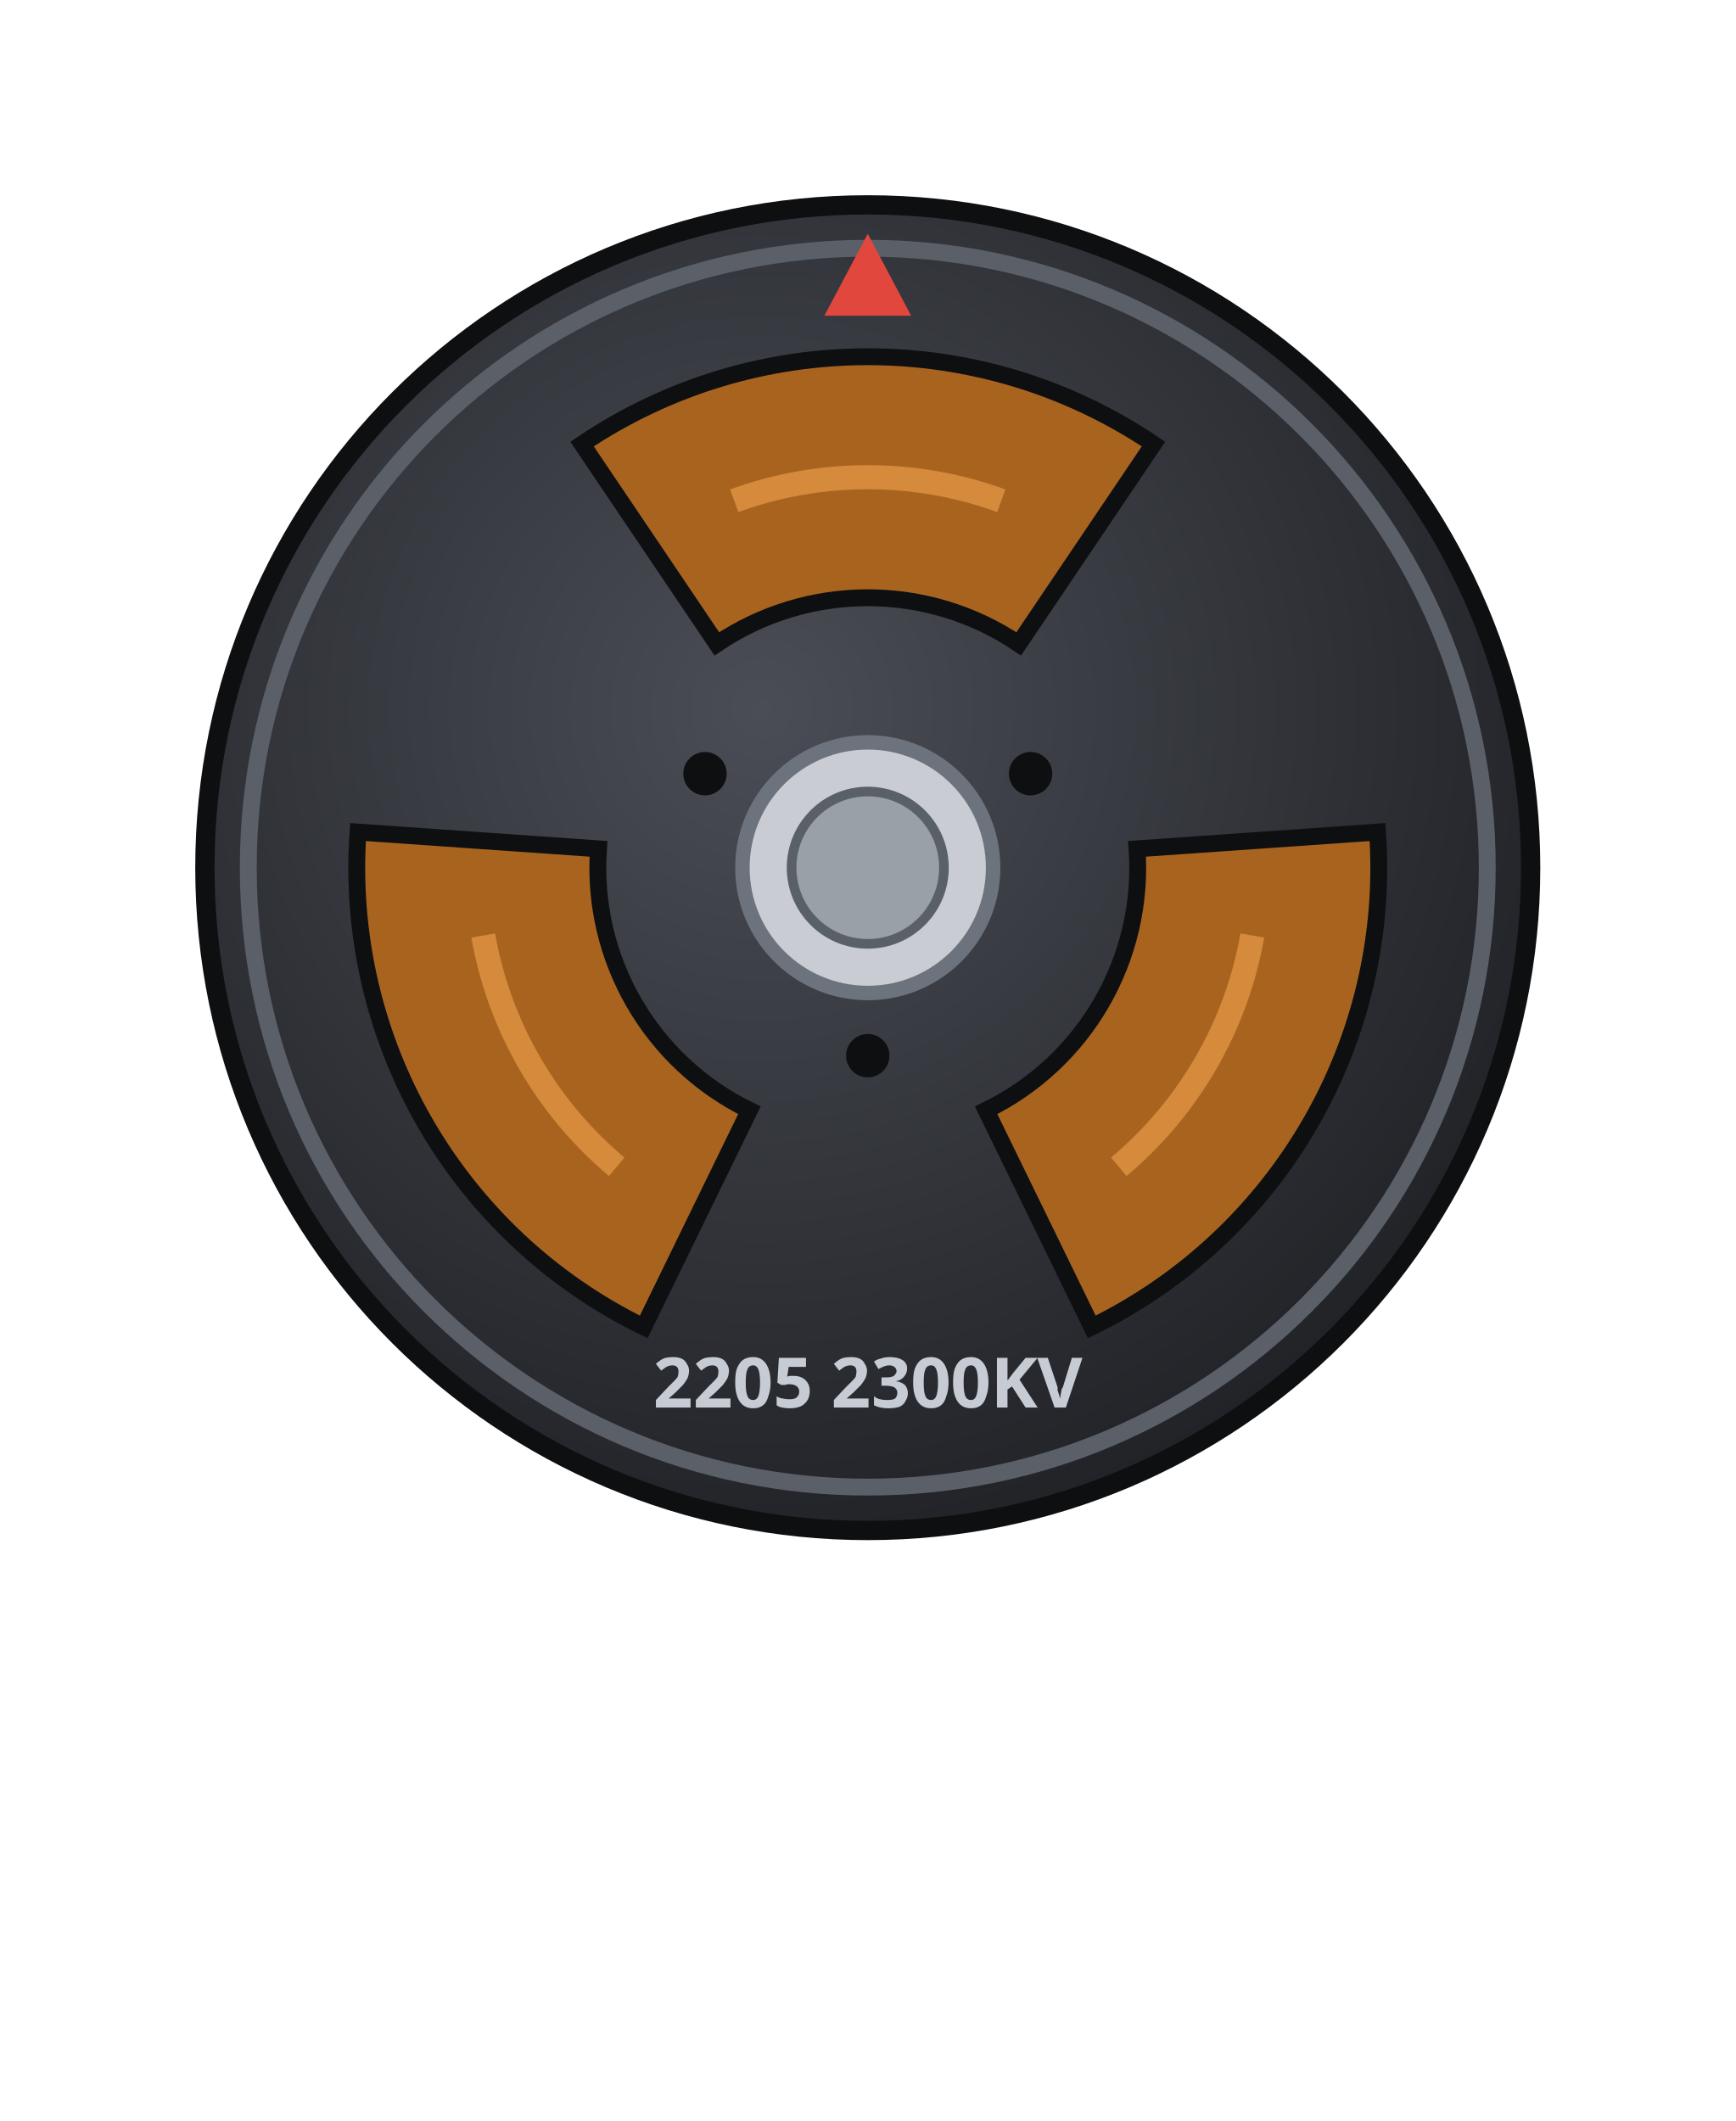
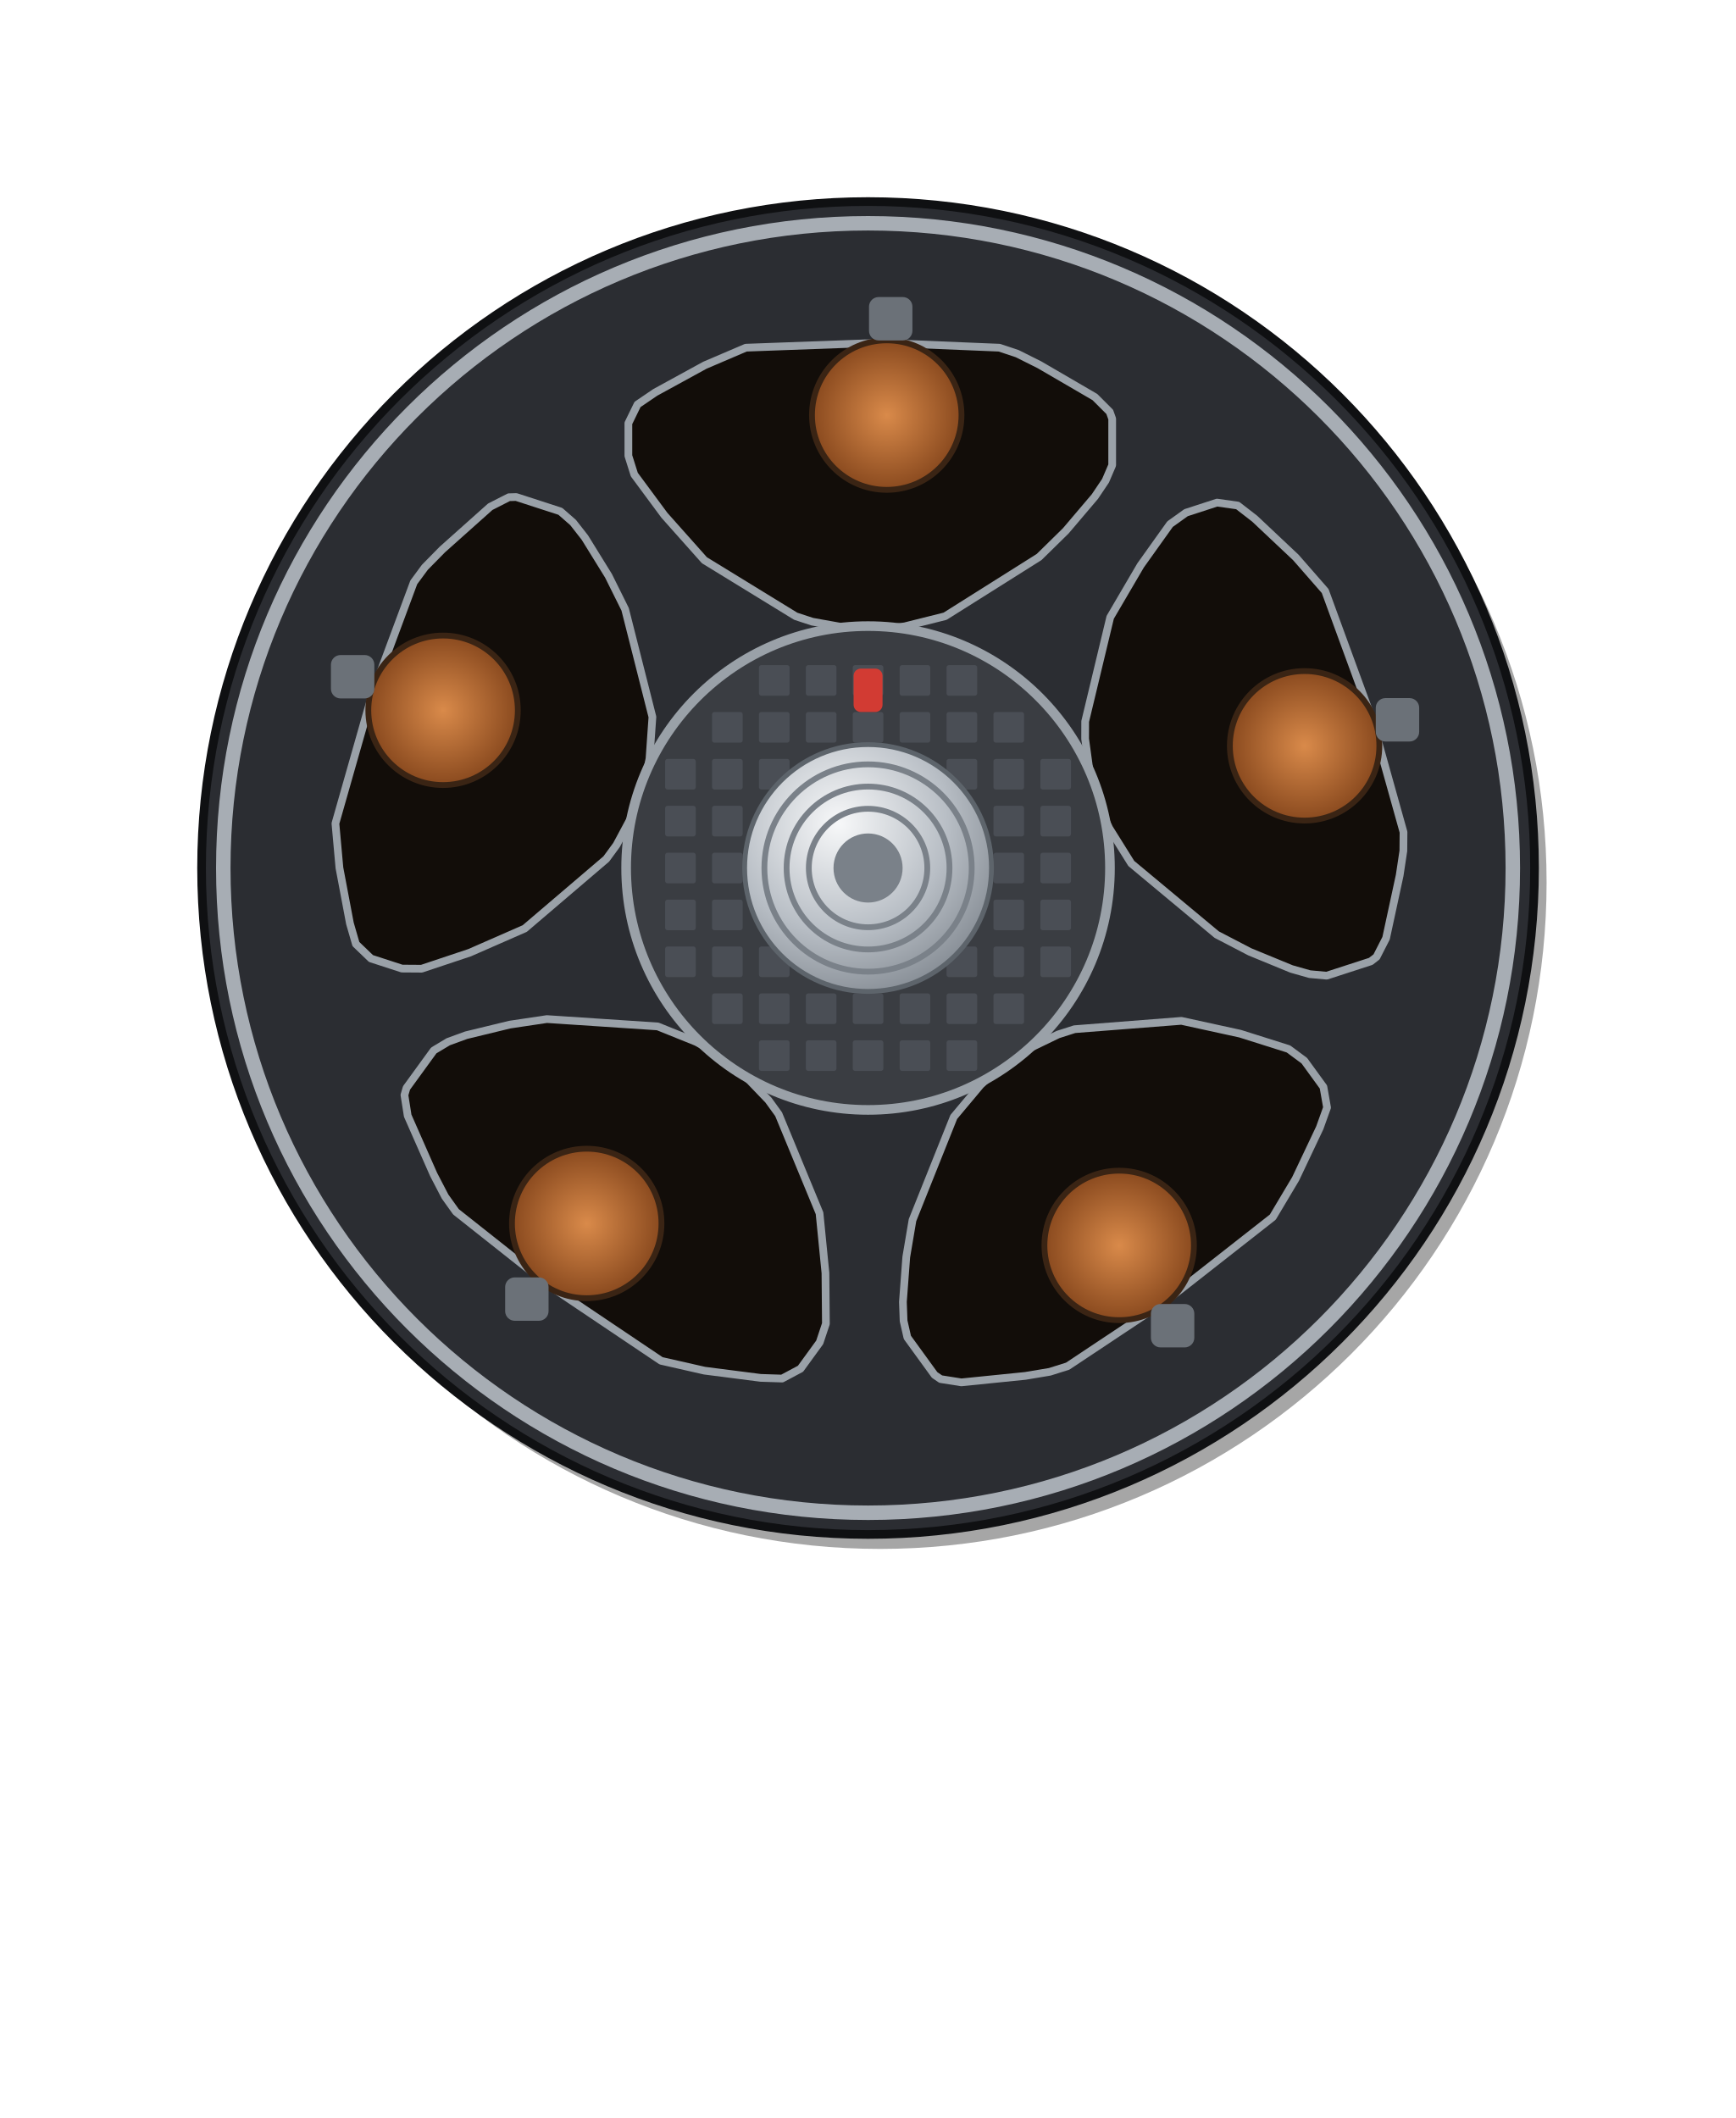
- <svg xmlns="http://www.w3.org/2000/svg" version="1.1" width="36.0mm" height="44.0mm" viewBox="0 0 36.0 44.0">
+ <svg xmlns="http://www.w3.org/2000/svg" version="1.1" width="136px" height="166px" viewBox="0 0 136 166">
  <defs>
-     <radialGradient id="sinoBL" cx="0.42" cy="0.38" r="0.7">
-       <stop offset="0" stop-color="#4a4d55" />
-       <stop offset="1" stop-color="#1d1f23" />
+     <linearGradient id="luz" x1="0" y1="0" x2="0" y2="1">
+       <stop offset="0" stop-color="#ffffff" stop-opacity="0.16" />
+       <stop offset="0.45" stop-color="#ffffff" stop-opacity="0" />
+       <stop offset="1" stop-color="#000000" stop-opacity="0.22" />
+     </linearGradient>
+     <linearGradient id="metal" x1="0" y1="0" x2="0" y2="1">
+       <stop offset="0" stop-color="#f4f6f8" />
+       <stop offset="0.5" stop-color="#b9bfc6" />
+       <stop offset="1" stop-color="#868d95" />
+     </linearGradient>
+     <linearGradient id="metal-h" x1="0" y1="0" x2="1" y2="0">
+       <stop offset="0" stop-color="#8a9199" />
+       <stop offset="0.35" stop-color="#eef1f4" />
+       <stop offset="0.7" stop-color="#b3b9c0" />
+       <stop offset="1" stop-color="#7c838b" />
+     </linearGradient>
+     <radialGradient id="lata" cx="0.4" cy="0.38" r="0.66">
+       <stop offset="0" stop-color="#f6f8fa" />
+       <stop offset="0.6" stop-color="#c3c9cf" />
+       <stop offset="1" stop-color="#8c939b" />
    </radialGradient>
+     <linearGradient id="plastico" x1="0" y1="0" x2="0" y2="1">
+       <stop offset="0" stop-color="#3a3c40" />
+       <stop offset="1" stop-color="#16171a" />
+     </linearGradient>
+     <linearGradient id="ouro" x1="0" y1="0" x2="0" y2="1">
+       <stop offset="0" stop-color="#f4dc8c" />
+       <stop offset="1" stop-color="#b88a2c" />
+     </linearGradient>
+     <linearGradient id="blindagem" x1="0" y1="0" x2="1" y2="1">
+       <stop offset="0" stop-color="#eef1f3" />
+       <stop offset="0.45" stop-color="#c8cdd2" />
+       <stop offset="1" stop-color="#9aa1a8" />
+     </linearGradient>
+     <radialGradient id="cupula" cx="0.36" cy="0.3" r="0.78">
+       <stop offset="0" stop-color="#ffffff" stop-opacity="0.6" />
+       <stop offset="0.32" stop-color="#ffffff" stop-opacity="0.1" />
+       <stop offset="1" stop-color="#000000" stop-opacity="0.32" />
+     </radialGradient>
+     <linearGradient id="ceramica" x1="0" y1="0" x2="0" y2="1">
+       <stop offset="0" stop-color="#f4f1e8" />
+       <stop offset="1" stop-color="#cfc9b8" />
+     </linearGradient>
+     <radialGradient id="lata-topo" cx="0.4" cy="0.35" r="0.75">
+       <stop offset="0" stop-color="#f1f3f5" />
+       <stop offset="0.6" stop-color="#c3c8ce" />
+       <stop offset="1" stop-color="#8a9097" />
+     </radialGradient>
+     <radialGradient id="aluminio" cx="0.35" cy="0.3" r="0.9">
+       <stop offset="0" stop-color="#eef0f2" />
+       <stop offset="0.55" stop-color="#cdd1d5" />
+       <stop offset="1" stop-color="#9ca2a8" />
+     </radialGradient>
+     <radialGradient id="zinco" cx="0.38" cy="0.32" r="0.8">
+       <stop offset="0" stop-color="#eef0d2" />
+       <stop offset="0.55" stop-color="#bfc08e" />
+       <stop offset="1" stop-color="#7d7f55" />
+     </radialGradient>
+     <radialGradient id="dourado" cx="0.38" cy="0.32" r="0.85">
+       <stop offset="0" stop-color="#ffe7a0" />
+       <stop offset="0.5" stop-color="#e6b04a" />
+       <stop offset="1" stop-color="#a8701c" />
+     </radialGradient>
+     <radialGradient id="latao" cx="0.38" cy="0.32" r="0.8">
+       <stop offset="0" stop-color="#fbe9a8" />
+       <stop offset="0.55" stop-color="#d4ab52" />
+       <stop offset="1" stop-color="#93702a" />
+     </radialGradient>
+     <radialGradient id="aco" cx="0.38" cy="0.32" r="0.8">
+       <stop offset="0" stop-color="#f7f8f9" />
+       <stop offset="0.55" stop-color="#b8bec5" />
+       <stop offset="1" stop-color="#7a8189" />
+     </radialGradient>
+     <radialGradient id="cobre-bob" cx="0.5" cy="0.5" r="0.6">
+       <stop offset="0" stop-color="#d98a4a" />
+       <stop offset="1" stop-color="#7a3d16" />
+     </radialGradient>
+     <radialGradient id="cupula" cx="0.36" cy="0.3" r="0.78">
+       <stop offset="0" stop-color="#ffffff" stop-opacity="0.6" />
+       <stop offset="0.32" stop-color="#ffffff" stop-opacity="0.1" />
+       <stop offset="1" stop-color="#000000" stop-opacity="0.32" />
+     </radialGradient>
+     <linearGradient id="lata-lado" x1="0" y1="0" x2="0" y2="1">
+       <stop offset="0" stop-color="#8e959c" />
+       <stop offset="0.25" stop-color="#eef1f4" />
+       <stop offset="0.6" stop-color="#c2c8ce" />
+       <stop offset="1" stop-color="#727980" />
+     </linearGradient>
+     <linearGradient id="amarelo-tt" x1="0" y1="0" x2="0" y2="1">
+       <stop offset="0" stop-color="#ffe066" />
+       <stop offset="0.5" stop-color="#f6c72c" />
+       <stop offset="1" stop-color="#d9a514" />
+     </linearGradient>
  </defs>
-   <circle cx="18.0" cy="18.0" r="13.75" fill="url(#sinoBL)" stroke="#0e0f11" stroke-width="0.4" />
-   <circle cx="18.0" cy="18.0" r="12.85" fill="none" stroke="#5b5f68" stroke-width="0.35" />
-   <path d="M12.073 9.212 A10.6 10.6 0 0 1 23.927 9.212 L21.131 13.357 A5.6 5.6 0 0 0 14.869 13.357 Z" fill="#a8641f" stroke="#0e0f11" stroke-width="0.35" />
-   <path d="M15.230 10.388 A8.1 8.1 0 0 1 20.770 10.388" fill="none" stroke="#d58a3c" stroke-width="0.5" />
-   <path d="M28.574 17.261 A10.6 10.6 0 0 1 22.647 27.527 L20.455 23.033 A5.6 5.6 0 0 0 23.586 17.609 Z" fill="#a8641f" stroke="#0e0f11" stroke-width="0.35" />
-   <path d="M25.977 19.407 A8.1 8.1 0 0 1 23.207 24.205" fill="none" stroke="#d58a3c" stroke-width="0.5" />
-   <path d="M13.353 27.527 A10.6 10.6 0 0 1 7.426 17.261 L12.414 17.609 A5.6 5.6 0 0 0 15.545 23.033 Z" fill="#a8641f" stroke="#0e0f11" stroke-width="0.35" />
-   <path d="M12.793 24.205 A8.1 8.1 0 0 1 10.023 19.407" fill="none" stroke="#d58a3c" stroke-width="0.5" />
-   <circle cx="21.377" cy="16.050" r="0.45" fill="#0e0f11" />
-   <circle cx="18.000" cy="21.900" r="0.45" fill="#0e0f11" />
-   <circle cx="14.623" cy="16.050" r="0.45" fill="#0e0f11" />
-   <path d="M18.00 4.85 l-0.9 1.7 h1.8 Z" fill="#e2473d" />
-   <text x="18.00" y="29.20" fill="#c7ccd4" font-size="1.45px" text-anchor="middle" font-family="Verdana" font-weight="bold">2205 2300KV</text>
-   <circle cx="18.0" cy="18.0" r="2.6" fill="#c9cdd3" stroke="#6d737c" stroke-width="0.3" />
-   <circle cx="18.0" cy="18.0" r="1.58" fill="#9aa0a8" stroke="#5a6068" stroke-width="0.2" />
+   <circle cx="68.976" cy="69.165" r="52.233" fill="#000000" fill-opacity="0.35" />
+   <circle cx="68.031" cy="68.031" r="52.233" fill="#2b2d32" stroke="#0f1012" stroke-width="0.68" />
+   <circle cx="68.031" cy="68.031" r="50.532" fill="none" stroke="#a7adb4" stroke-width="1.134" />
+   <path stroke-linejoin="round" d="M49.963 31.7 L49.247 33.171 L49.247 35.724 L49.711 37.195 L52.071 40.387 L55.205 43.908 L62.363 48.299 L63.659 48.725 L67.761 49.46 L70.895 49.092 L74.067 48.299 L81.438 43.656 L83.527 41.605 L85.81 38.916 L86.642 37.678 L87.164 36.46 L87.164 32.823 L86.971 32.281 L85.81 31.12 L81.457 28.586 L79.716 27.715 L78.323 27.251 L68.999 26.864 L58.455 27.251 L55.244 28.625 L51.356 30.753 Z" fill="#120d09" stroke="#9aa1a8" stroke-width="0.605" />
+   <circle cx="69.495" cy="32.534" r="5.858" fill="url(#cobre-bob)" />
+   <circle cx="69.495" cy="32.534" r="5.858" fill="none" stroke="#3a2414" stroke-width="0.454" />
+   <rect x="68.106" y="23.281" width="3.402" height="3.402" rx="0.756" fill="#6b7178" />
+   <path stroke-linejoin="round" d="M97 39.621 L95.382 39.392 L92.952 40.182 L91.699 41.079 L89.393 44.31 L87.01 48.38 L85.048 56.544 L85.044 57.906 L85.609 62.034 L86.928 64.901 L88.662 67.676 L95.355 73.251 L97.951 74.601 L101.217 75.944 L102.648 76.35 L103.972 76.47 L107.431 75.348 L107.883 74.996 L108.63 73.533 L109.694 68.612 L109.984 66.685 L109.996 65.219 L107.481 56.231 L103.856 46.322 L101.557 43.691 L98.334 40.654 Z" fill="#120d09" stroke="#9aa1a8" stroke-width="0.605" />
+   <circle cx="102.244" cy="58.454" r="5.858" fill="url(#cobre-bob)" />
+   <circle cx="102.244" cy="58.454" r="5.858" fill="none" stroke="#3a2414" stroke-width="0.454" />
+   <rect x="107.822" y="54.715" width="3.402" height="3.402" rx="0.756" fill="#6b7178" />
+   <path stroke-linejoin="round" d="M104.003 86.804 L103.72 85.195 L102.219 83.129 L100.977 82.212 L97.193 81.016 L92.589 80.01 L84.216 80.664 L82.916 81.082 L79.167 82.897 L76.849 85.036 L74.748 87.543 L71.514 95.63 L71.026 98.52 L70.763 102.037 L70.817 103.527 L71.111 104.819 L73.247 107.763 L73.723 108.088 L75.344 108.344 L80.355 107.837 L82.274 107.516 L83.674 107.075 L91.447 101.906 L99.751 95.394 L101.538 92.395 L103.434 88.391 Z" fill="#120d09" stroke="#9aa1a8" stroke-width="0.605" />
+   <circle cx="87.712" cy="97.61" r="5.858" fill="url(#cobre-bob)" />
+   <circle cx="87.712" cy="97.61" r="5.858" fill="none" stroke="#3a2414" stroke-width="0.454" />
+   <rect x="90.199" y="102.202" width="3.402" height="3.402" rx="0.756" fill="#6b7178" />
+   <path stroke-linejoin="round" d="M61.295 108.046 L62.739 107.276 L64.24 105.21 L64.727 103.747 L64.692 99.778 L64.228 95.088 L61.021 87.327 L60.22 86.22 L57.333 83.214 L54.582 81.67 L51.549 80.447 L42.859 79.871 L39.961 80.304 L36.533 81.136 L35.132 81.647 L33.995 82.328 L31.859 85.268 L31.697 85.822 L31.952 87.443 L33.983 92.051 L34.881 93.78 L35.736 94.976 L43.052 100.768 L51.808 106.653 L55.213 107.427 L59.612 107.992 Z" fill="#120d09" stroke="#9aa1a8" stroke-width="0.605" />
+   <circle cx="45.982" cy="95.889" r="5.858" fill="url(#cobre-bob)" />
+   <circle cx="45.982" cy="95.889" r="5.858" fill="none" stroke="#3a2414" stroke-width="0.454" />
+   <rect x="39.59" y="100.116" width="3.402" height="3.402" rx="0.756" fill="#6b7178" />
+   <path stroke-linejoin="round" d="M27.893 73.99 L29.073 75.124 L31.499 75.913 L33.043 75.924 L36.808 74.667 L41.126 72.775 L47.514 67.323 L48.318 66.225 L50.284 62.549 L50.903 59.458 L51.131 56.192 L48.992 47.75 L47.688 45.126 L45.834 42.128 L44.914 40.952 L43.915 40.077 L40.456 38.955 L39.884 38.971 L38.421 39.717 L34.664 43.072 L33.298 44.461 L32.428 45.641 L29.178 54.389 L26.288 64.538 L26.601 68.016 L27.425 72.373 Z" fill="#120d09" stroke="#9aa1a8" stroke-width="0.605" />
+   <circle cx="34.724" cy="55.67" r="5.858" fill="url(#cobre-bob)" />
+   <circle cx="34.724" cy="55.67" r="5.858" fill="none" stroke="#3a2414" stroke-width="0.454" />
+   <rect x="25.936" y="51.339" width="3.402" height="3.402" rx="0.756" fill="#6b7178" />
+   <circle cx="68.031" cy="68.031" r="18.959" fill="#3a3d42" stroke="#9aa1a8" stroke-width="0.756" />
+   <rect x="52.129" y="59.481" width="2.399" height="2.399" rx="0.189" fill="#4a4e55" />
+   <rect x="52.129" y="63.156" width="2.399" height="2.399" rx="0.189" fill="#4a4e55" />
+   <rect x="52.129" y="66.832" width="2.399" height="2.399" rx="0.189" fill="#4a4e55" />
+   <rect x="52.129" y="70.508" width="2.399" height="2.399" rx="0.189" fill="#4a4e55" />
+   <rect x="52.129" y="74.183" width="2.399" height="2.399" rx="0.189" fill="#4a4e55" />
+   <rect x="55.805" y="55.805" width="2.399" height="2.399" rx="0.189" fill="#4a4e55" />
+   <rect x="55.805" y="59.481" width="2.399" height="2.399" rx="0.189" fill="#4a4e55" />
+   <rect x="55.805" y="63.156" width="2.399" height="2.399" rx="0.189" fill="#4a4e55" />
+   <rect x="55.805" y="66.832" width="2.399" height="2.399" rx="0.189" fill="#4a4e55" />
+   <rect x="55.805" y="70.508" width="2.399" height="2.399" rx="0.189" fill="#4a4e55" />
+   <rect x="55.805" y="74.183" width="2.399" height="2.399" rx="0.189" fill="#4a4e55" />
+   <rect x="55.805" y="77.859" width="2.399" height="2.399" rx="0.189" fill="#4a4e55" />
+   <rect x="59.481" y="52.129" width="2.399" height="2.399" rx="0.189" fill="#4a4e55" />
+   <rect x="59.481" y="55.805" width="2.399" height="2.399" rx="0.189" fill="#4a4e55" />
+   <rect x="59.481" y="59.481" width="2.399" height="2.399" rx="0.189" fill="#4a4e55" />
+   <rect x="59.481" y="74.183" width="2.399" height="2.399" rx="0.189" fill="#4a4e55" />
+   <rect x="59.481" y="77.859" width="2.399" height="2.399" rx="0.189" fill="#4a4e55" />
+   <rect x="59.481" y="81.535" width="2.399" height="2.399" rx="0.189" fill="#4a4e55" />
+   <rect x="63.156" y="52.129" width="2.399" height="2.399" rx="0.189" fill="#4a4e55" />
+   <rect x="63.156" y="55.805" width="2.399" height="2.399" rx="0.189" fill="#4a4e55" />
+   <rect x="63.156" y="77.859" width="2.399" height="2.399" rx="0.189" fill="#4a4e55" />
+   <rect x="63.156" y="81.535" width="2.399" height="2.399" rx="0.189" fill="#4a4e55" />
+   <rect x="66.832" y="52.129" width="2.399" height="2.399" rx="0.189" fill="#4a4e55" />
+   <rect x="66.832" y="55.805" width="2.399" height="2.399" rx="0.189" fill="#4a4e55" />
+   <rect x="66.832" y="77.859" width="2.399" height="2.399" rx="0.189" fill="#4a4e55" />
+   <rect x="66.832" y="81.535" width="2.399" height="2.399" rx="0.189" fill="#4a4e55" />
+   <rect x="70.508" y="52.129" width="2.399" height="2.399" rx="0.189" fill="#4a4e55" />
+   <rect x="70.508" y="55.805" width="2.399" height="2.399" rx="0.189" fill="#4a4e55" />
+   <rect x="70.508" y="77.859" width="2.399" height="2.399" rx="0.189" fill="#4a4e55" />
+   <rect x="70.508" y="81.535" width="2.399" height="2.399" rx="0.189" fill="#4a4e55" />
+   <rect x="74.183" y="52.129" width="2.399" height="2.399" rx="0.189" fill="#4a4e55" />
+   <rect x="74.183" y="55.805" width="2.399" height="2.399" rx="0.189" fill="#4a4e55" />
+   <rect x="74.183" y="59.481" width="2.399" height="2.399" rx="0.189" fill="#4a4e55" />
+   <rect x="74.183" y="74.183" width="2.399" height="2.399" rx="0.189" fill="#4a4e55" />
+   <rect x="74.183" y="77.859" width="2.399" height="2.399" rx="0.189" fill="#4a4e55" />
+   <rect x="74.183" y="81.535" width="2.399" height="2.399" rx="0.189" fill="#4a4e55" />
+   <rect x="77.859" y="55.805" width="2.399" height="2.399" rx="0.189" fill="#4a4e55" />
+   <rect x="77.859" y="59.481" width="2.399" height="2.399" rx="0.189" fill="#4a4e55" />
+   <rect x="77.859" y="63.156" width="2.399" height="2.399" rx="0.189" fill="#4a4e55" />
+   <rect x="77.859" y="66.832" width="2.399" height="2.399" rx="0.189" fill="#4a4e55" />
+   <rect x="77.859" y="70.508" width="2.399" height="2.399" rx="0.189" fill="#4a4e55" />
+   <rect x="77.859" y="74.183" width="2.399" height="2.399" rx="0.189" fill="#4a4e55" />
+   <rect x="77.859" y="77.859" width="2.399" height="2.399" rx="0.189" fill="#4a4e55" />
+   <rect x="81.535" y="59.481" width="2.399" height="2.399" rx="0.189" fill="#4a4e55" />
+   <rect x="81.535" y="63.156" width="2.399" height="2.399" rx="0.189" fill="#4a4e55" />
+   <rect x="81.535" y="66.832" width="2.399" height="2.399" rx="0.189" fill="#4a4e55" />
+   <rect x="81.535" y="70.508" width="2.399" height="2.399" rx="0.189" fill="#4a4e55" />
+   <rect x="81.535" y="74.183" width="2.399" height="2.399" rx="0.189" fill="#4a4e55" />
+   <circle cx="68.031" cy="68.031" r="9.673" fill="url(#aco)" stroke="#5d646b" stroke-width="0.378" />
+   <circle cx="68.031" cy="68.031" r="8.125" fill="none" stroke="#7a8189" stroke-width="0.454" />
+   <circle cx="68.031" cy="68.031" r="6.384" fill="none" stroke="#7a8189" stroke-width="0.454" />
+   <circle cx="68.031" cy="68.031" r="4.643" fill="none" stroke="#7a8189" stroke-width="0.454" />
+   <circle cx="68.031" cy="68.031" r="2.708" fill="#7a8189" />
+   <rect x="66.898" y="52.402" width="2.268" height="3.402" rx="0.567" fill="#d23b33" />
</svg>
